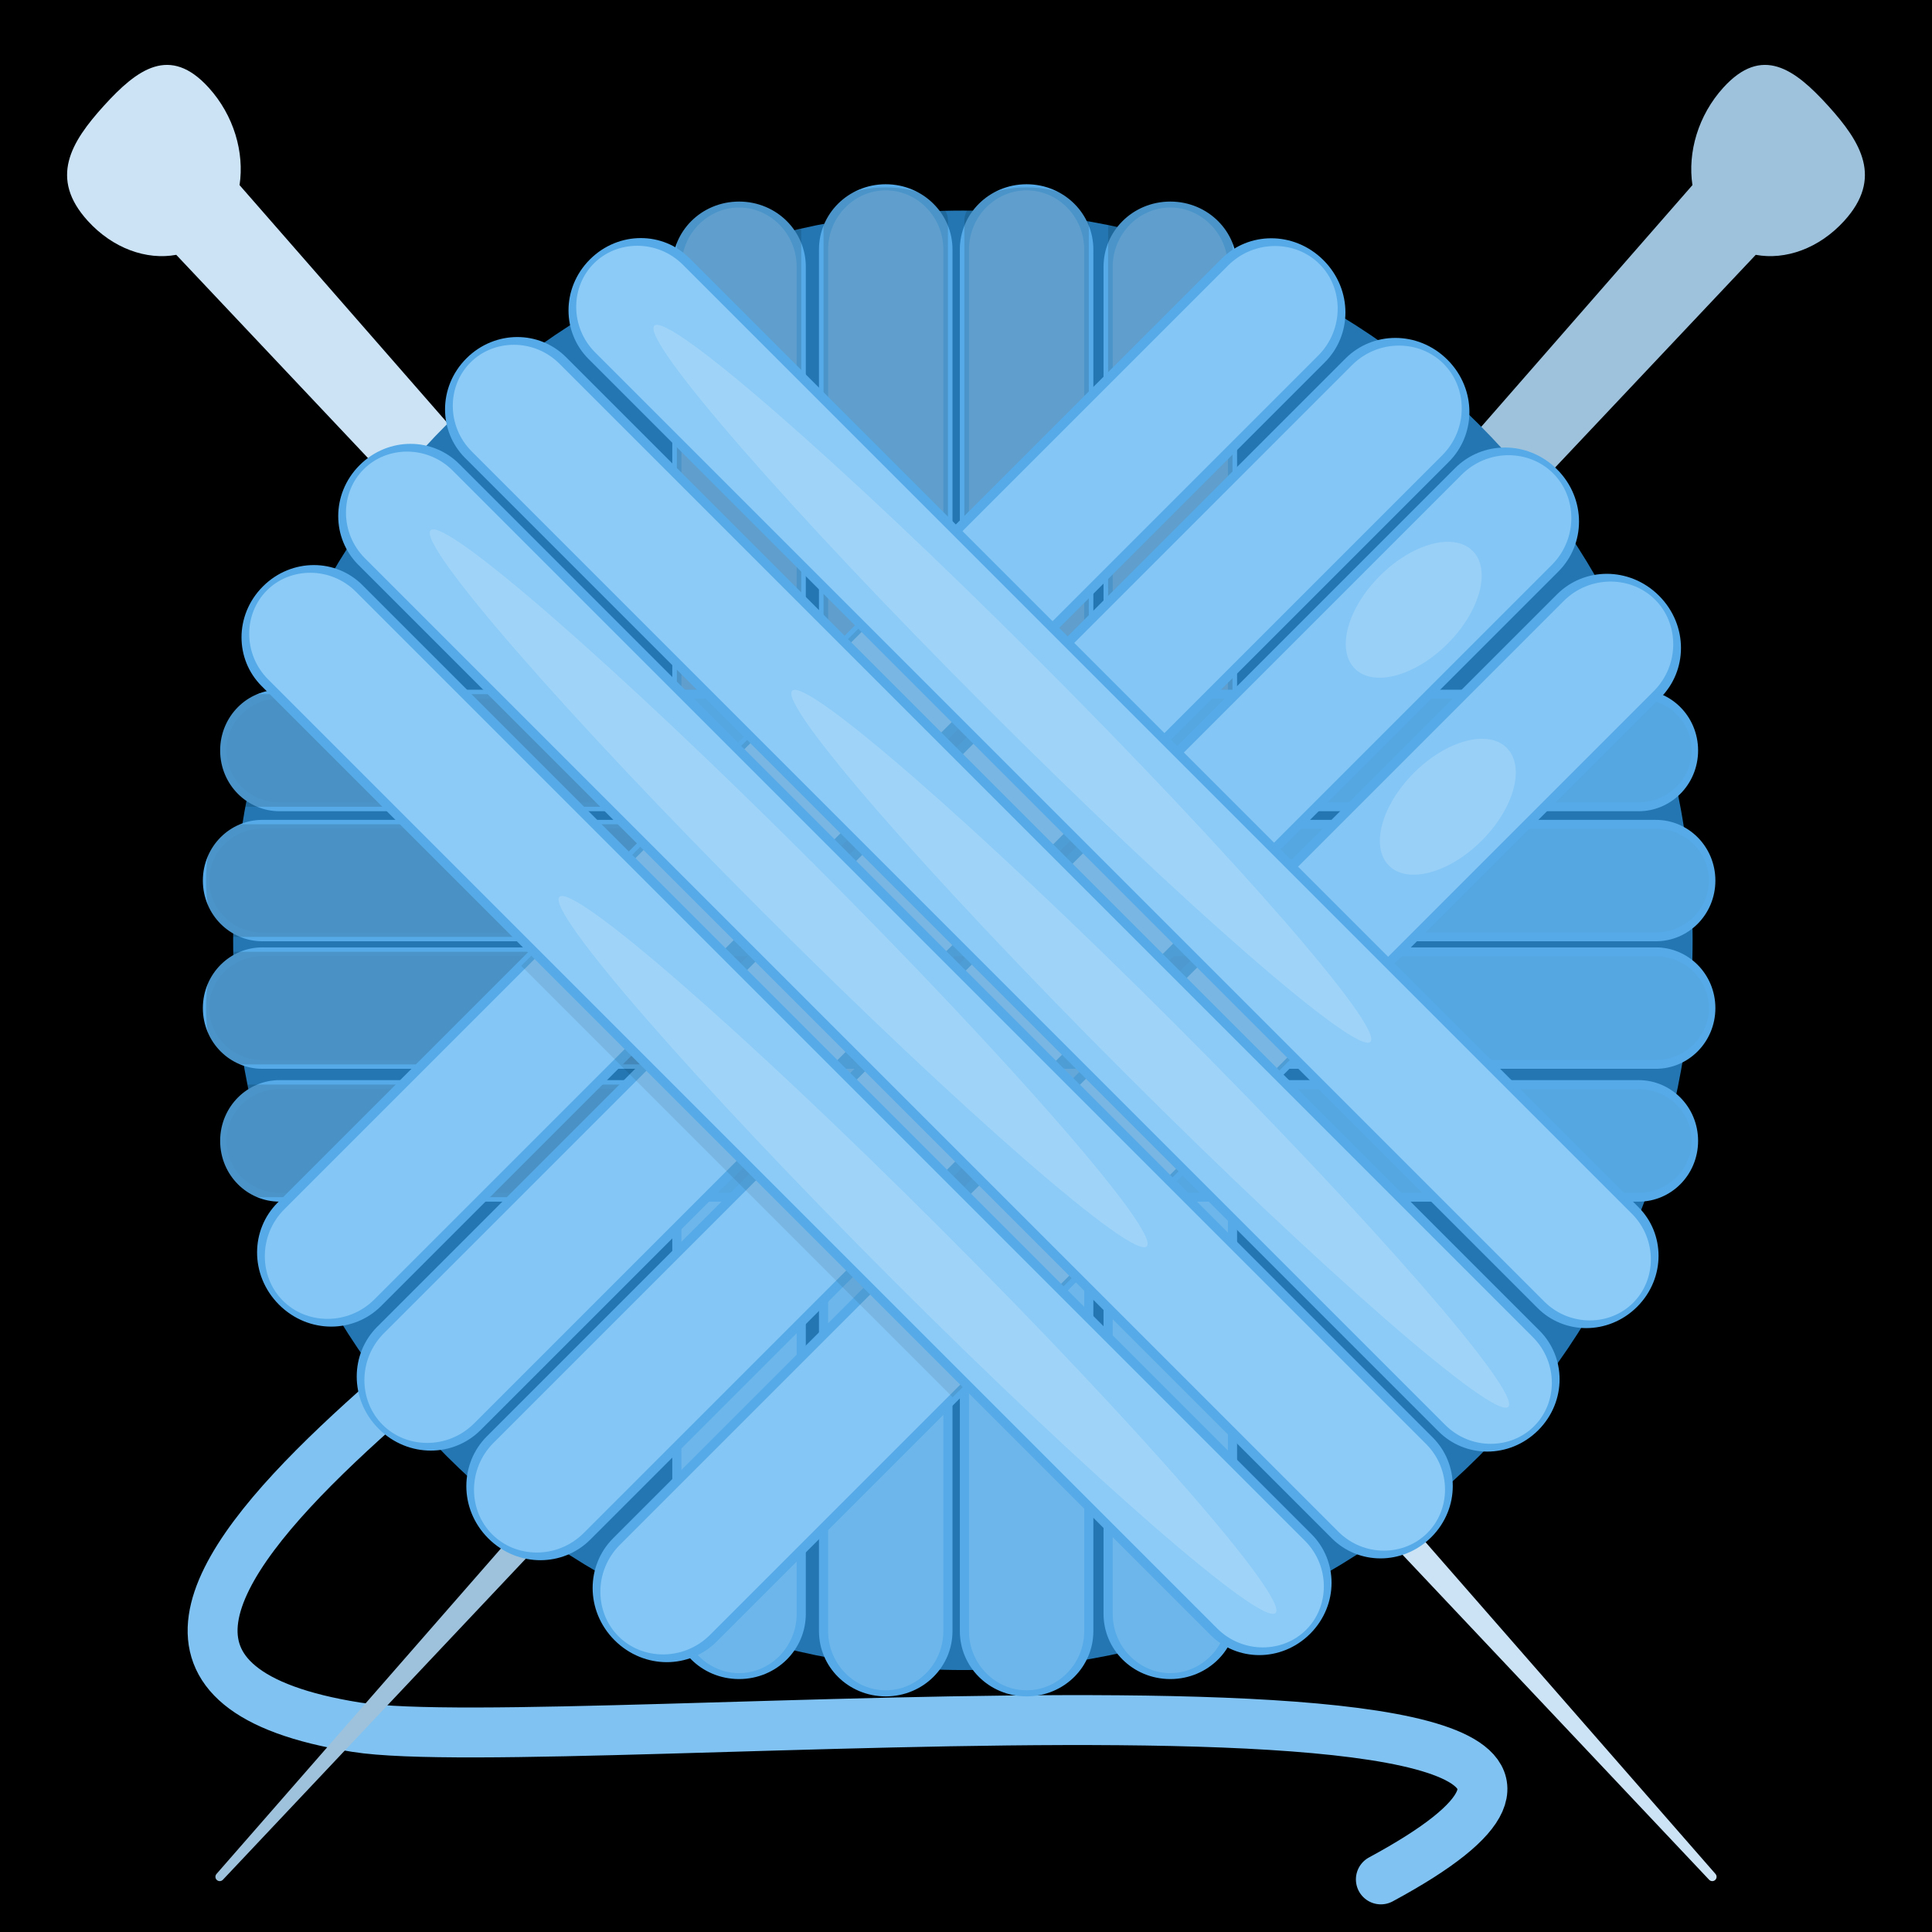
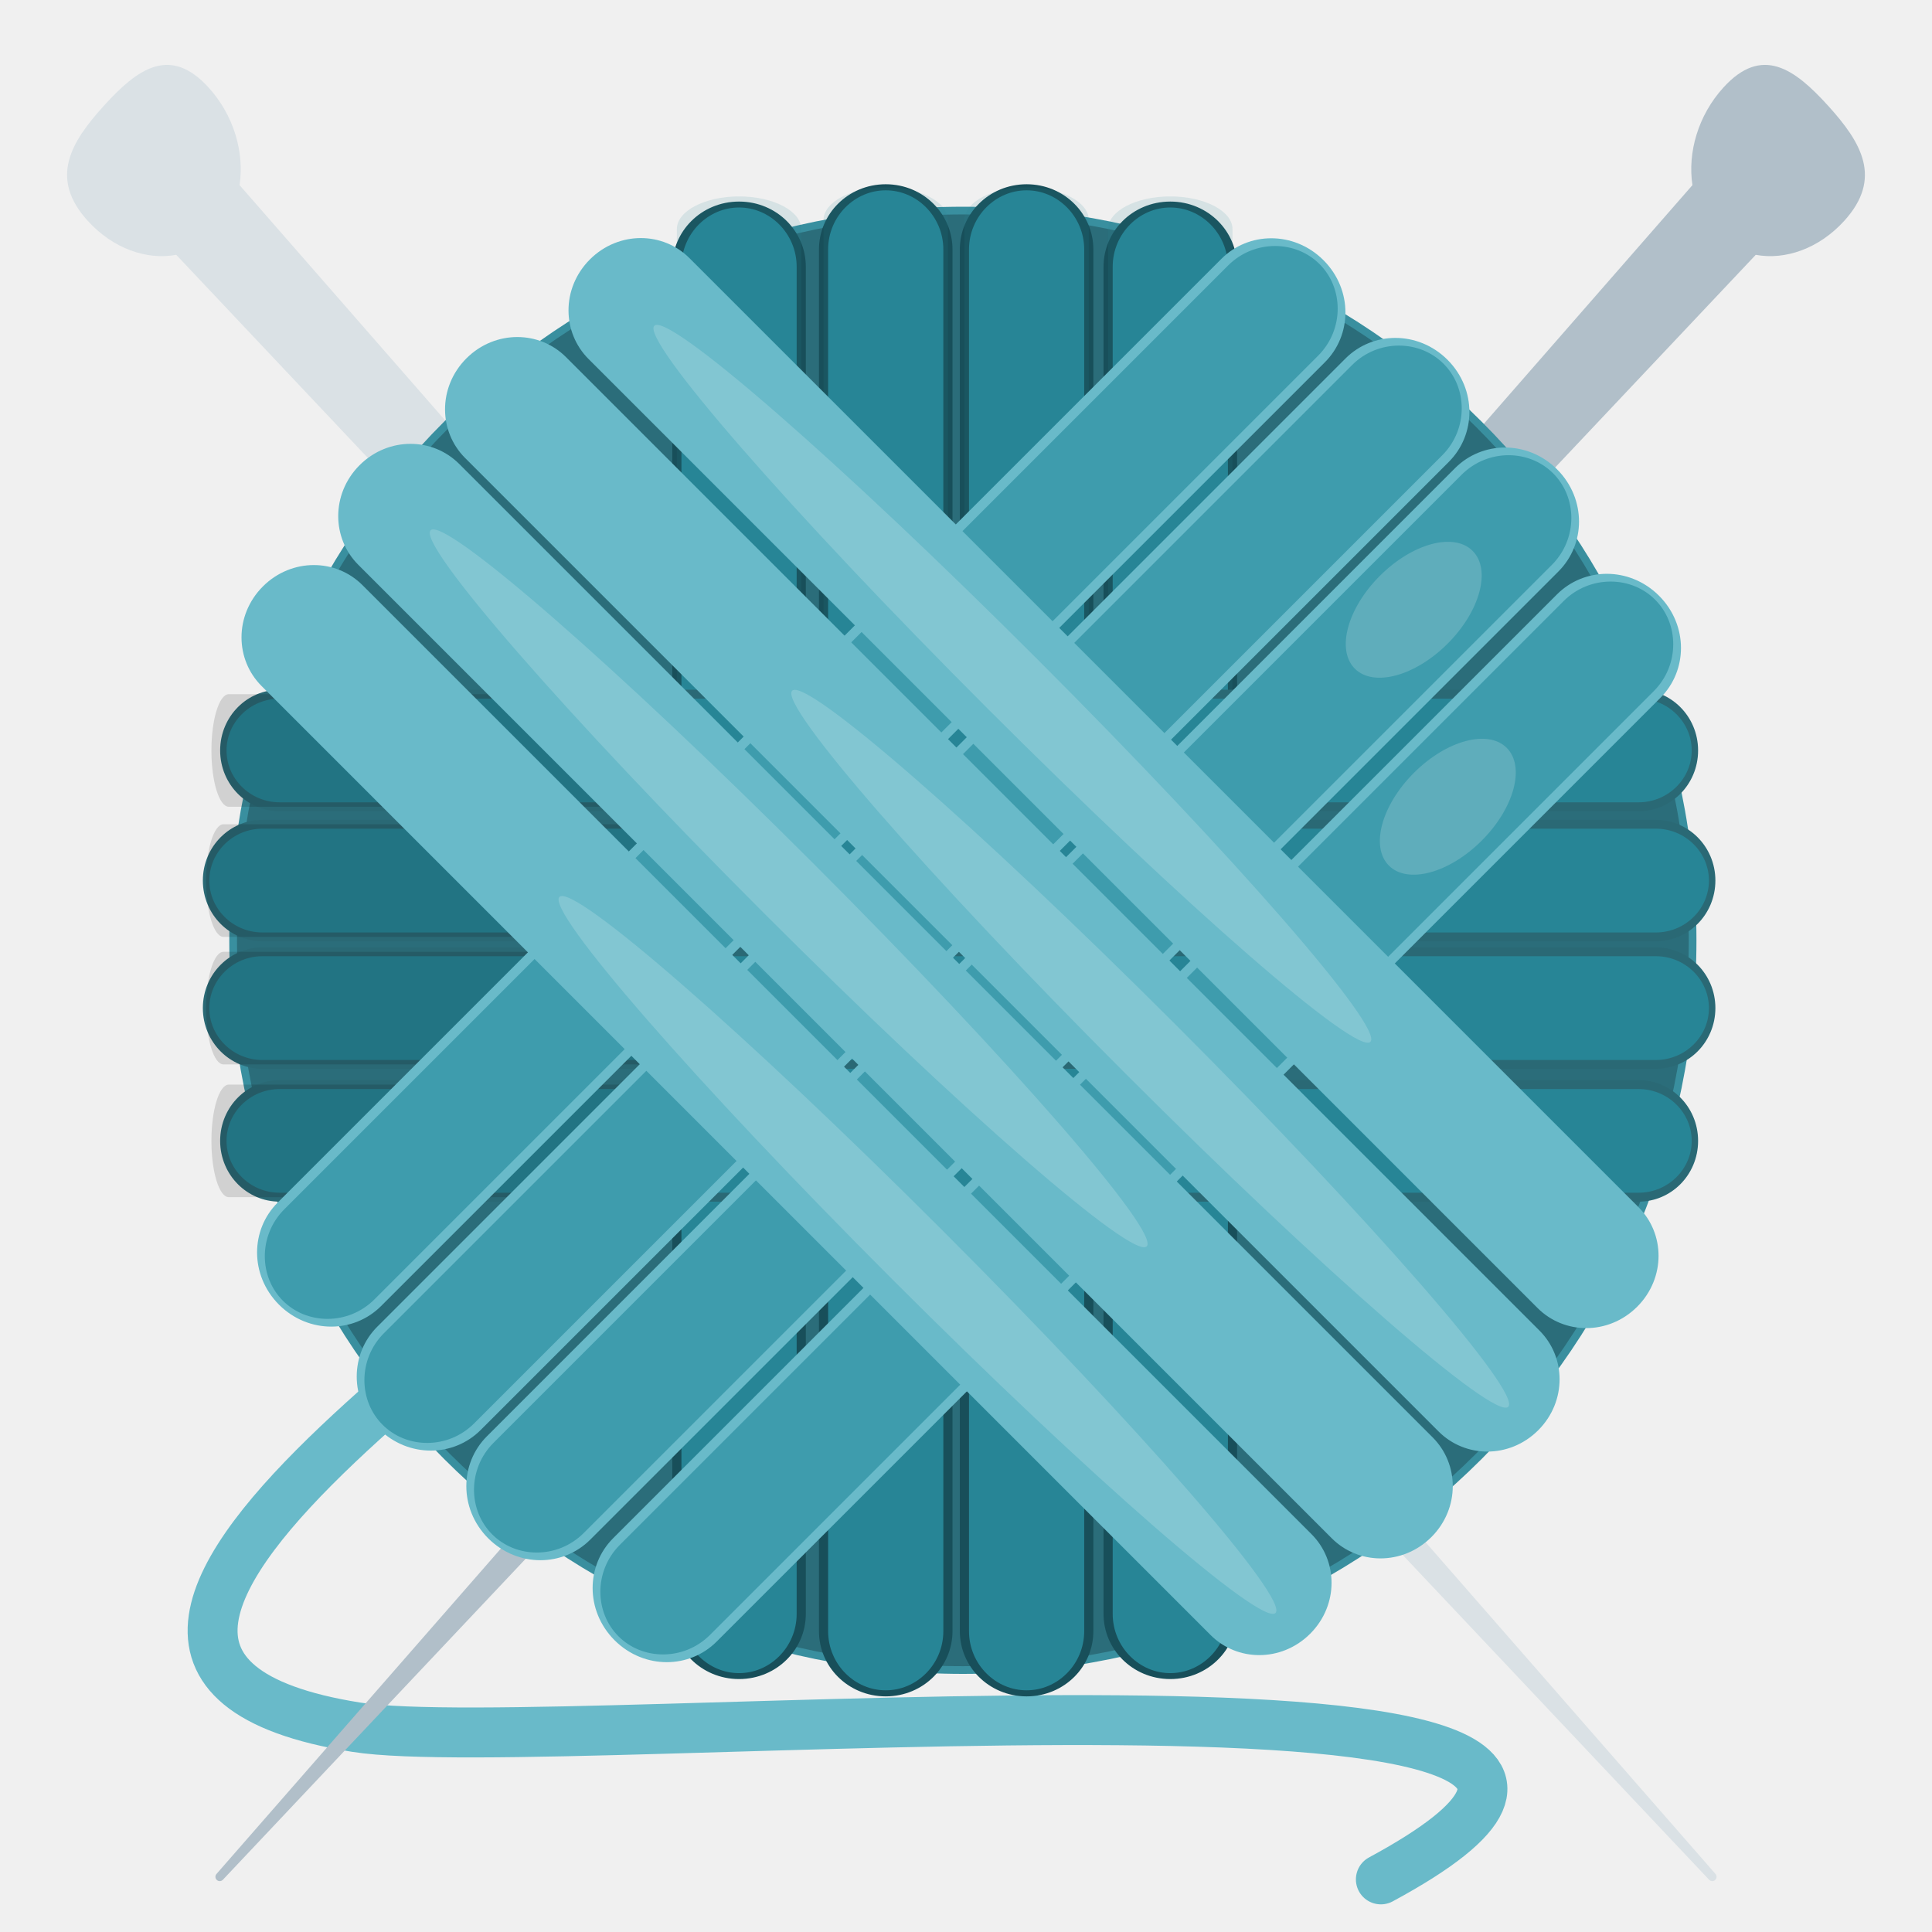
<svg xmlns="http://www.w3.org/2000/svg" width="100%" height="100%" viewBox="0 0 250 250" version="1.1" xml:space="preserve" style="fill-rule:evenodd;clip-rule:evenodd;stroke-linecap:round;stroke-linejoin:round;stroke-miterlimit:1.5;">
-   <g transform="matrix(1,0,0,1,-3.77642,-25.1761)">
-     <rect x="-34.339" y="-27.341" width="312.341" height="312.23" />
-   </g>
-   <path d="M82.538,149.844C85.973,159.783 -12.317,214.181 46.084,223.498C71.809,227.602 239.348,210.433 178.683,243.193" style="fill:none;stroke:rgb(128,194,241);stroke-width:6.46px;" />
-   <g transform="matrix(1.06995,0,0,1.17839,-12.5649,-14.1132)">
-     <g transform="matrix(-0.869318,0.869318,-1.13579,-1.13579,315.022,281.368)">
-       <path d="M23.325,230.399C25.73,231.712 27.335,234.07 27.335,236.757C27.335,240.875 23.569,241.459 18.925,241.459C14.282,241.459 10.509,240.875 10.509,236.757C10.509,234.07 12.114,231.712 14.519,230.399C14.519,230.399 17.429,113.806 18.517,70.178C18.522,70.01 18.702,69.888 18.923,69.905C19.144,69.921 19.324,70.069 19.328,70.238C20.418,113.912 23.325,230.399 23.325,230.399Z" style="fill:rgb(203,227,245);" />
+   <g>
+     <path d="M82.538,149.844C85.973,159.783 -12.317,214.181 46.084,223.498C71.809,227.602 239.348,210.433 178.683,243.193" style="fill:none;stroke:rgb(105,186,201);stroke-width:6.46px;" />
+     <g transform="matrix(1.06995,0,0,1.17839,-12.5649,-14.1132)">
+       <g transform="matrix(-0.869318,0.869318,-1.13579,-1.13579,315.022,281.368)">
+         <path d="M23.325,230.399C25.73,231.712 27.335,234.07 27.335,236.757C27.335,240.875 23.569,241.459 18.925,241.459C14.282,241.459 10.509,240.875 10.509,236.757C10.509,234.07 12.114,231.712 14.519,230.399C14.519,230.399 17.429,113.806 18.517,70.178C18.522,70.01 18.702,69.888 18.923,69.905C19.144,69.921 19.324,70.069 19.328,70.238C20.418,113.912 23.325,230.399 23.325,230.399Z" style="fill:rgb(218,225,229);" />
+       </g>
+       <g transform="matrix(0.869318,0.869318,1.13579,-1.13579,-57.88,281.368)">
+         <path d="M23.325,230.399C25.73,231.712 27.335,234.07 27.335,236.757C27.335,240.875 23.569,241.459 18.925,241.459C14.282,241.459 10.509,240.875 10.509,236.757C10.509,234.07 12.114,231.712 14.519,230.399C14.519,230.399 18.312,78.424 18.517,70.178C18.522,70.01 18.702,69.888 18.923,69.905C19.144,69.921 19.324,70.069 19.328,70.238C20.418,113.912 23.325,230.399 23.325,230.399Z" style="fill:rgb(177,191,201);" />
+       </g>
    </g>
-     <g transform="matrix(0.869318,0.869318,1.13579,-1.13579,-57.88,281.368)">
-       <path d="M23.325,230.399C25.73,231.712 27.335,234.07 27.335,236.757C27.335,240.875 23.569,241.459 18.925,241.459C14.282,241.459 10.509,240.875 10.509,236.757C10.509,234.07 12.114,231.712 14.519,230.399C14.519,230.399 18.312,78.424 18.517,70.178C18.522,70.01 18.702,69.888 18.923,69.905C19.144,69.921 19.324,70.069 19.328,70.238C20.418,113.912 23.325,230.399 23.325,230.399Z" style="fill:rgb(158,194,220);" />
+     <g transform="matrix(1.10623,0,0,1.10623,-26.2698,-34.3128)">
+       <circle cx="136.378" cy="141.009" r="85.359" style="fill:rgb(43,109,122);stroke:rgb(57,143,159);stroke-width:0.9px;" />
+     </g>
+     <g transform="matrix(1.51903,0,0,1,-68.0294,0)">
+       <g transform="matrix(1,0,0,1.00739,-33.3052,-0.748464)">
+         <path d="M158.839,32.787L158.839,210.266C158.839,214.675 156.465,218.254 153.542,218.254C150.618,218.254 148.244,214.675 148.244,210.266L148.244,32.787C148.244,28.378 150.618,24.799 153.542,24.799C156.465,24.799 158.839,28.378 158.839,32.787Z" style="fill:rgb(39,133,150);stroke:rgb(24,79,90);stroke-width:0.78px;" />
+       </g>
+       <g transform="matrix(1,0,0,1.00739,-21.3052,-0.748464)">
+         <path d="M158.839,32.787L158.839,210.266C158.839,214.675 156.465,218.254 153.542,218.254C150.618,218.254 148.244,214.675 148.244,210.266L148.244,32.787C148.244,28.378 150.618,24.799 153.542,24.799C156.465,24.799 158.839,28.378 158.839,32.787Z" style="fill:rgb(39,133,150);stroke:rgb(24,79,90);stroke-width:0.78px;" />
+       </g>
+       <g transform="matrix(1,0,0,0.984314,-9.06367,2.05562)">
+         <path d="M158.839,32.974L158.839,210.079C158.839,214.591 156.465,218.254 153.542,218.254C150.618,218.254 148.244,214.591 148.244,210.079L148.244,32.974C148.244,28.462 150.618,24.799 153.542,24.799C156.465,24.799 158.839,28.462 158.839,32.974Z" style="fill:rgb(39,133,150);stroke:rgb(24,79,90);stroke-width:0.78px;" />
+       </g>
+       <g transform="matrix(1,0,0,0.984314,-45.8,2.05562)">
+         <path d="M158.839,32.974L158.839,210.079C158.839,214.591 156.465,218.254 153.542,218.254C150.618,218.254 148.244,214.591 148.244,210.079L148.244,32.974C148.244,28.462 150.618,24.799 153.542,24.799C156.465,24.799 158.839,28.462 158.839,32.974Z" style="fill:rgb(39,133,150);stroke:rgb(24,79,90);stroke-width:0.78px;" />
+       </g>
+     </g>
+     <g transform="matrix(1.51903,0,0,0.525129,-68.0294,11.5192)">
+       <path d="M125.534,32.28L125.534,211.071C125.534,215.513 123.16,219.118 120.237,219.118C117.313,219.118 114.939,215.513 114.939,211.071L114.939,32.28C114.939,27.839 117.313,24.233 120.237,24.233C123.16,24.233 125.534,27.839 125.534,32.28ZM137.534,32.28L137.534,211.071C137.534,215.513 135.16,219.118 132.237,219.118C129.313,219.118 126.939,215.513 126.939,211.071L126.939,32.28C126.939,27.839 129.313,24.233 132.237,24.233C135.16,24.233 137.534,27.839 137.534,32.28ZM149.776,34.512L149.776,208.839C149.776,213.281 147.402,216.886 144.478,216.886C141.554,216.886 139.181,213.281 139.181,208.839L139.181,34.512C139.181,30.071 141.554,26.465 144.478,26.465C147.402,26.465 149.776,30.071 149.776,34.512ZM113.039,34.512L113.039,208.839C113.039,213.281 110.665,216.886 107.742,216.886C104.818,216.886 102.444,213.281 102.444,208.839L102.444,34.512C102.444,30.071 104.818,26.465 107.742,26.465C110.665,26.465 113.039,30.071 113.039,34.512Z" style="fill:rgb(39,133,150);fill-opacity:0.13;" />
+     </g>
+     <g transform="matrix(-8.42047e-17,-1.37517,-1,6.12323e-17,245.786,295.793)">
+       <g transform="matrix(1,0,0,1.00739,-33.3052,-0.748464)">
+         <path d="M158.839,32.03L158.839,211.023C158.839,215.014 156.465,218.254 153.542,218.254C150.618,218.254 148.244,215.014 148.244,211.023L148.244,32.03C148.244,28.039 150.618,24.799 153.542,24.799C156.465,24.799 158.839,28.039 158.839,32.03Z" style="fill:rgb(39,133,150);stroke:rgb(42,105,117);stroke-width:0.83px;" />
+       </g>
+       <g transform="matrix(1,0,0,1.00739,-21.3052,-0.748464)">
+         <path d="M158.839,32.03L158.839,211.023C158.839,215.014 156.465,218.254 153.542,218.254C150.618,218.254 148.244,215.014 148.244,211.023L148.244,32.03C148.244,28.039 150.618,24.799 153.542,24.799C156.465,24.799 158.839,28.039 158.839,32.03Z" style="fill:rgb(39,133,150);stroke:rgb(42,105,117);stroke-width:0.83px;" />
+       </g>
+       <g transform="matrix(1,0,0,0.984314,-9.06367,2.05562)">
+         <path d="M158.839,32.2L158.839,210.853C158.839,214.938 156.465,218.254 153.542,218.254C150.618,218.254 148.244,214.938 148.244,210.853L148.244,32.2C148.244,28.115 150.618,24.799 153.542,24.799C156.465,24.799 158.839,28.115 158.839,32.2Z" style="fill:rgb(39,133,150);stroke:rgb(42,105,117);stroke-width:0.84px;" />
+       </g>
+       <g transform="matrix(1,0,0,0.984314,-45.8,2.05562)">
+         <path d="M158.839,32.2L158.839,210.853C158.839,214.938 156.465,218.254 153.542,218.254C150.618,218.254 148.244,214.938 148.244,210.853L148.244,32.2C148.244,28.115 150.618,24.799 153.542,24.799C156.465,24.799 158.839,28.115 158.839,32.2Z" style="fill:rgb(39,133,150);stroke:rgb(42,105,117);stroke-width:0.84px;" />
+       </g>
+     </g>
+     <g transform="matrix(-8.42047e-17,-1.37517,-0.308898,1.89145e-17,94.3526,295.793)">
+       <path d="M125.534,31.518C125.534,27.498 123.16,24.233 120.237,24.233C117.313,24.233 114.939,27.498 114.939,31.518L114.939,211.833C114.939,215.854 117.313,219.118 120.237,219.118C123.16,219.118 125.534,215.854 125.534,211.833L125.534,31.518ZM137.534,31.518C137.534,27.498 135.16,24.233 132.237,24.233C129.313,24.233 126.939,27.498 126.939,31.518L126.939,211.833C126.939,215.854 129.313,219.118 132.237,219.118C135.16,219.118 137.534,215.854 137.534,211.833L137.534,31.518ZM149.776,33.75C149.776,29.73 147.402,26.465 144.478,26.465C141.554,26.465 139.181,29.73 139.181,33.75L139.181,209.602C139.181,213.622 141.554,216.886 144.478,216.886C147.402,216.886 149.776,213.622 149.776,209.602L149.776,33.75ZM113.039,33.75C113.039,29.73 110.665,26.465 107.742,26.465C104.818,26.465 102.444,29.73 102.444,33.75L102.444,209.602C102.444,213.622 104.818,216.886 107.742,216.886C110.665,216.886 113.039,213.622 113.039,209.602L113.039,33.75Z" style="fill-opacity:0.13;" />
+     </g>
+     <g transform="matrix(-1.18194,-1.18194,-0.707107,0.707107,360.484,185.974)">
+       <g transform="matrix(1,0,0,1.00739,-33.3052,-0.748464)">
+         <path d="M158.839,33.589L158.839,209.465C158.839,214.316 156.465,218.254 153.542,218.254C150.618,218.254 148.244,214.316 148.244,209.465L148.244,33.589C148.244,28.737 150.618,24.799 153.542,24.799C156.465,24.799 158.839,28.737 158.839,33.589Z" style="fill:rgb(62,156,173);stroke:rgb(105,186,201);stroke-width:0.72px;" />
+       </g>
+       <g transform="matrix(1,0,0,1.00739,-21.3052,-0.748464)">
+         <path d="M158.839,33.589L158.839,209.465C158.839,214.316 156.465,218.254 153.542,218.254C150.618,218.254 148.244,214.316 148.244,209.465L148.244,33.589C148.244,28.737 150.618,24.799 153.542,24.799C156.465,24.799 158.839,28.737 158.839,33.589Z" style="fill:rgb(62,156,173);stroke:rgb(105,186,201);stroke-width:0.72px;" />
+       </g>
+       <g transform="matrix(1,0,0,0.984314,-9.06367,2.05562)">
+         <path d="M158.839,33.795L158.839,209.258C158.839,214.223 156.465,218.254 153.542,218.254C150.618,218.254 148.244,214.223 148.244,209.258L148.244,33.795C148.244,28.83 150.618,24.799 153.542,24.799C156.465,24.799 158.839,28.83 158.839,33.795Z" style="fill:rgb(62,156,173);stroke:rgb(105,186,201);stroke-width:0.73px;" />
+       </g>
+       <g transform="matrix(1,0,0,0.984314,-45.8,2.05562)">
+         <path d="M158.839,33.795L158.839,209.258C158.839,214.223 156.465,218.254 153.542,218.254C150.618,218.254 148.244,214.223 148.244,209.258L148.244,33.795C148.244,28.83 150.618,24.799 153.542,24.799C156.465,24.799 158.839,28.83 158.839,33.795Z" style="fill:rgb(62,156,173);stroke:rgb(105,186,201);stroke-width:0.73px;" />
+       </g>
+     </g>
+     <g transform="matrix(-1.1518,1.1518,0.708974,0.708974,181.922,-109.03)">
+       <g transform="matrix(1,0,0,1.00739,-33.3052,-0.748464)">
+         <path d="M158.839,33.342L158.839,209.711C158.839,214.426 156.465,218.254 153.542,218.254C150.618,218.254 148.244,214.426 148.244,209.711L148.244,33.342C148.244,28.627 150.618,24.799 153.542,24.799C156.465,24.799 158.839,28.627 158.839,33.342Z" style="fill:rgb(105,186,201);stroke:rgb(105,186,201);stroke-width:0.74px;" />
+       </g>
+       <g transform="matrix(1,0,0,1.00739,-21.3052,-0.748464)">
+         <path d="M158.839,33.342L158.839,209.711C158.839,214.426 156.465,218.254 153.542,218.254C150.618,218.254 148.244,214.426 148.244,209.711L148.244,33.342C148.244,28.627 150.618,24.799 153.542,24.799C156.465,24.799 158.839,28.627 158.839,33.342Z" style="fill:rgb(105,186,201);stroke:rgb(105,186,201);stroke-width:0.74px;" />
+       </g>
+       <g transform="matrix(1,0,0,0.984314,-9.06367,2.05562)">
+         <path d="M158.839,33.542L158.839,209.511C158.839,214.337 156.465,218.254 153.542,218.254C150.618,218.254 148.244,214.337 148.244,209.511L148.244,33.542C148.244,28.716 150.618,24.799 153.542,24.799C156.465,24.799 158.839,28.716 158.839,33.542Z" style="fill:rgb(105,186,201);stroke:rgb(105,186,201);stroke-width:0.74px;" />
+       </g>
+       <g transform="matrix(1,0,0,0.984314,-45.8,2.05562)">
+         <path d="M158.839,33.542L158.839,209.511C158.839,214.337 156.465,218.254 153.542,218.254C150.618,218.254 148.244,214.337 148.244,209.511L148.244,33.542C148.244,28.716 150.618,24.799 153.542,24.799C156.465,24.799 158.839,28.716 158.839,33.542Z" style="fill:rgb(105,186,201);stroke:rgb(105,186,201);stroke-width:0.74px;" />
+       </g>
+     </g>
+     <g transform="matrix(0.481486,-0.481486,1.08459,1.08459,-21.2245,83.3314)">
+       <ellipse cx="152.729" cy="72.551" rx="6.657" ry="42.717" style="fill:white;fill-opacity:0.17;" />
+     </g>
+     <g transform="matrix(0.481486,-0.481486,1.08459,1.08459,-50.1715,109.797)">
+       <ellipse cx="152.729" cy="72.551" rx="6.657" ry="42.717" style="fill:white;fill-opacity:0.17;" />
+     </g>
+     <g transform="matrix(0.481486,-0.481486,1.08459,1.08459,-33.5051,157.238)">
+       <ellipse cx="152.729" cy="72.551" rx="6.657" ry="42.717" style="fill:white;fill-opacity:0.17;" />
+     </g>
+     <g transform="matrix(0.481486,-0.481486,1.08459,1.08459,-3.38942,130.558)">
+       <ellipse cx="152.729" cy="72.551" rx="6.657" ry="42.717" style="fill:white;fill-opacity:0.17;" />
+     </g>
+     <g transform="matrix(0.483306,0.483306,-0.707107,0.707107,148.601,-69.8298)">
+       <ellipse cx="189.392" cy="80.892" rx="9.076" ry="10.778" style="fill:white;fill-opacity:0.17;" />
+     </g>
+     <g transform="matrix(0.483306,0.483306,-0.707107,0.707107,153.012,-44.3424)">
+       <ellipse cx="189.392" cy="80.892" rx="9.076" ry="10.778" style="fill:white;fill-opacity:0.17;" />
    </g>
  </g>
-   <g transform="matrix(1.10623,0,0,1.10623,-26.2698,-34.3128)">
-     <circle cx="136.378" cy="141.009" r="85.359" style="fill:rgb(35,118,178);" />
-   </g>
-   <g transform="matrix(1.51903,0,0,1,-68.0294,0)">
-     <g transform="matrix(1,0,0,1.00739,-33.3052,-0.748464)">
-       <path d="M158.839,32.787L158.839,210.266C158.839,214.675 156.465,218.254 153.542,218.254C150.618,218.254 148.244,214.675 148.244,210.266L148.244,32.787C148.244,28.378 150.618,24.799 153.542,24.799C156.465,24.799 158.839,28.378 158.839,32.787Z" style="fill:rgb(109,182,235);stroke:rgb(85,170,231);stroke-width:0.78px;" />
-     </g>
-     <g transform="matrix(1,0,0,1.00739,-21.3052,-0.748464)">
-       <path d="M158.839,32.787L158.839,210.266C158.839,214.675 156.465,218.254 153.542,218.254C150.618,218.254 148.244,214.675 148.244,210.266L148.244,32.787C148.244,28.378 150.618,24.799 153.542,24.799C156.465,24.799 158.839,28.378 158.839,32.787Z" style="fill:rgb(109,182,235);stroke:rgb(85,170,231);stroke-width:0.78px;" />
-     </g>
-     <g transform="matrix(1,0,0,0.984314,-9.06367,2.05562)">
-       <path d="M158.839,32.974L158.839,210.079C158.839,214.591 156.465,218.254 153.542,218.254C150.618,218.254 148.244,214.591 148.244,210.079L148.244,32.974C148.244,28.462 150.618,24.799 153.542,24.799C156.465,24.799 158.839,28.462 158.839,32.974Z" style="fill:rgb(109,182,235);stroke:rgb(85,170,231);stroke-width:0.78px;" />
-     </g>
-     <g transform="matrix(1,0,0,0.984314,-45.8,2.05562)">
-       <path d="M158.839,32.974L158.839,210.079C158.839,214.591 156.465,218.254 153.542,218.254C150.618,218.254 148.244,214.591 148.244,210.079L148.244,32.974C148.244,28.462 150.618,24.799 153.542,24.799C156.465,24.799 158.839,28.462 158.839,32.974Z" style="fill:rgb(109,182,235);stroke:rgb(85,170,231);stroke-width:0.78px;" />
-     </g>
-   </g>
-   <g transform="matrix(1.51903,0,0,0.525129,-68.0294,11.5192)">
-     <path d="M125.534,32.28L125.534,211.071C125.534,215.513 123.16,219.118 120.237,219.118C117.313,219.118 114.939,215.513 114.939,211.071L114.939,32.28C114.939,27.839 117.313,24.233 120.237,24.233C123.16,24.233 125.534,27.839 125.534,32.28ZM137.534,32.28L137.534,211.071C137.534,215.513 135.16,219.118 132.237,219.118C129.313,219.118 126.939,215.513 126.939,211.071L126.939,32.28C126.939,27.839 129.313,24.233 132.237,24.233C135.16,24.233 137.534,27.839 137.534,32.28ZM149.776,34.512L149.776,208.839C149.776,213.281 147.402,216.886 144.478,216.886C141.554,216.886 139.181,213.281 139.181,208.839L139.181,34.512C139.181,30.071 141.554,26.465 144.478,26.465C147.402,26.465 149.776,30.071 149.776,34.512ZM113.039,34.512L113.039,208.839C113.039,213.281 110.665,216.886 107.742,216.886C104.818,216.886 102.444,213.281 102.444,208.839L102.444,34.512C102.444,30.071 104.818,26.465 107.742,26.465C110.665,26.465 113.039,30.071 113.039,34.512Z" style="fill-opacity:0.13;" />
-   </g>
-   <g transform="matrix(-8.42047e-17,-1.37517,-1,6.12323e-17,245.786,295.793)">
-     <g transform="matrix(1,0,0,1.00739,-33.3052,-0.748464)">
-       <path d="M158.839,32.03L158.839,211.023C158.839,215.014 156.465,218.254 153.542,218.254C150.618,218.254 148.244,215.014 148.244,211.023L148.244,32.03C148.244,28.039 150.618,24.799 153.542,24.799C156.465,24.799 158.839,28.039 158.839,32.03Z" style="fill:rgb(85,167,226);stroke:rgb(85,170,231);stroke-width:0.83px;" />
-     </g>
-     <g transform="matrix(1,0,0,1.00739,-21.3052,-0.748464)">
-       <path d="M158.839,32.03L158.839,211.023C158.839,215.014 156.465,218.254 153.542,218.254C150.618,218.254 148.244,215.014 148.244,211.023L148.244,32.03C148.244,28.039 150.618,24.799 153.542,24.799C156.465,24.799 158.839,28.039 158.839,32.03Z" style="fill:rgb(85,167,226);stroke:rgb(85,170,231);stroke-width:0.83px;" />
-     </g>
-     <g transform="matrix(1,0,0,0.984314,-9.06367,2.05562)">
-       <path d="M158.839,32.2L158.839,210.853C158.839,214.938 156.465,218.254 153.542,218.254C150.618,218.254 148.244,214.938 148.244,210.853L148.244,32.2C148.244,28.115 150.618,24.799 153.542,24.799C156.465,24.799 158.839,28.115 158.839,32.2Z" style="fill:rgb(85,167,226);stroke:rgb(85,170,231);stroke-width:0.84px;" />
-     </g>
-     <g transform="matrix(1,0,0,0.984314,-45.8,2.05562)">
-       <path d="M158.839,32.2L158.839,210.853C158.839,214.938 156.465,218.254 153.542,218.254C150.618,218.254 148.244,214.938 148.244,210.853L148.244,32.2C148.244,28.115 150.618,24.799 153.542,24.799C156.465,24.799 158.839,28.115 158.839,32.2Z" style="fill:rgb(85,167,226);stroke:rgb(85,170,231);stroke-width:0.84px;" />
-     </g>
-   </g>
-   <g transform="matrix(-8.42047e-17,-1.37517,-0.308898,1.89145e-17,94.3526,295.793)">
-     <path d="M125.534,31.518C125.534,27.498 123.16,24.233 120.237,24.233C117.313,24.233 114.939,27.498 114.939,31.518L114.939,211.833C114.939,215.854 117.313,219.118 120.237,219.118C123.16,219.118 125.534,215.854 125.534,211.833L125.534,31.518ZM137.534,31.518C137.534,27.498 135.16,24.233 132.237,24.233C129.313,24.233 126.939,27.498 126.939,31.518L126.939,211.833C126.939,215.854 129.313,219.118 132.237,219.118C135.16,219.118 137.534,215.854 137.534,211.833L137.534,31.518ZM149.776,33.75C149.776,29.73 147.402,26.465 144.478,26.465C141.554,26.465 139.181,29.73 139.181,33.75L139.181,209.602C139.181,213.622 141.554,216.886 144.478,216.886C147.402,216.886 149.776,213.622 149.776,209.602L149.776,33.75ZM113.039,33.75C113.039,29.73 110.665,26.465 107.742,26.465C104.818,26.465 102.444,29.73 102.444,33.75L102.444,209.602C102.444,213.622 104.818,216.886 107.742,216.886C110.665,216.886 113.039,213.622 113.039,209.602L113.039,33.75Z" style="fill-opacity:0.13;" />
-   </g>
-   <g transform="matrix(-1.18194,-1.18194,-0.707107,0.707107,360.484,185.974)">
-     <g transform="matrix(1,0,0,1.00739,-33.3052,-0.748464)">
-       <path d="M158.839,33.589L158.839,209.465C158.839,214.316 156.465,218.254 153.542,218.254C150.618,218.254 148.244,214.316 148.244,209.465L148.244,33.589C148.244,28.737 150.618,24.799 153.542,24.799C156.465,24.799 158.839,28.737 158.839,33.589Z" style="fill:rgb(132,198,246);stroke:rgb(85,170,231);stroke-width:0.72px;" />
-     </g>
-     <g transform="matrix(1,0,0,1.00739,-21.3052,-0.748464)">
-       <path d="M158.839,33.589L158.839,209.465C158.839,214.316 156.465,218.254 153.542,218.254C150.618,218.254 148.244,214.316 148.244,209.465L148.244,33.589C148.244,28.737 150.618,24.799 153.542,24.799C156.465,24.799 158.839,28.737 158.839,33.589Z" style="fill:rgb(132,198,246);stroke:rgb(85,170,231);stroke-width:0.72px;" />
-     </g>
-     <g transform="matrix(1,0,0,0.984314,-9.06367,2.05562)">
-       <path d="M158.839,33.795L158.839,209.258C158.839,214.223 156.465,218.254 153.542,218.254C150.618,218.254 148.244,214.223 148.244,209.258L148.244,33.795C148.244,28.83 150.618,24.799 153.542,24.799C156.465,24.799 158.839,28.83 158.839,33.795Z" style="fill:rgb(132,198,246);stroke:rgb(85,170,231);stroke-width:0.73px;" />
-     </g>
-     <g transform="matrix(1,0,0,0.984314,-45.8,2.05562)">
-       <path d="M158.839,33.795L158.839,209.258C158.839,214.223 156.465,218.254 153.542,218.254C150.618,218.254 148.244,214.223 148.244,209.258L148.244,33.795C148.244,28.83 150.618,24.799 153.542,24.799C156.465,24.799 158.839,28.83 158.839,33.795Z" style="fill:rgb(132,198,246);stroke:rgb(85,170,231);stroke-width:0.73px;" />
-     </g>
-     <g transform="matrix(-2.23264e-17,-0.688145,-0.424906,-3.18623e-16,178.385,212.077)">
-       <rect x="69.755" y="67.355" width="115.66" height="111.146" style="fill-opacity:0.08;" />
-     </g>
-   </g>
-   <g transform="matrix(-1.1518,1.1518,0.708974,0.708974,181.922,-109.03)">
-     <g transform="matrix(1,0,0,1.00739,-33.3052,-0.748464)">
-       <path d="M158.839,33.342L158.839,209.711C158.839,214.426 156.465,218.254 153.542,218.254C150.618,218.254 148.244,214.426 148.244,209.711L148.244,33.342C148.244,28.627 150.618,24.799 153.542,24.799C156.465,24.799 158.839,28.627 158.839,33.342Z" style="fill:rgb(140,203,247);stroke:rgb(85,170,231);stroke-width:0.74px;" />
-     </g>
-     <g transform="matrix(1,0,0,1.00739,-21.3052,-0.748464)">
-       <path d="M158.839,33.342L158.839,209.711C158.839,214.426 156.465,218.254 153.542,218.254C150.618,218.254 148.244,214.426 148.244,209.711L148.244,33.342C148.244,28.627 150.618,24.799 153.542,24.799C156.465,24.799 158.839,28.627 158.839,33.342Z" style="fill:rgb(140,203,247);stroke:rgb(85,170,231);stroke-width:0.74px;" />
-     </g>
-     <g transform="matrix(1,0,0,0.984314,-9.06367,2.05562)">
-       <path d="M158.839,33.542L158.839,209.511C158.839,214.337 156.465,218.254 153.542,218.254C150.618,218.254 148.244,214.337 148.244,209.511L148.244,33.542C148.244,28.716 150.618,24.799 153.542,24.799C156.465,24.799 158.839,28.716 158.839,33.542Z" style="fill:rgb(140,203,247);stroke:rgb(85,170,231);stroke-width:0.74px;" />
-     </g>
-     <g transform="matrix(1,0,0,0.984314,-45.8,2.05562)">
-       <path d="M158.839,33.542L158.839,209.511C158.839,214.337 156.465,218.254 153.542,218.254C150.618,218.254 148.244,214.337 148.244,209.511L148.244,33.542C148.244,28.716 150.618,24.799 153.542,24.799C156.465,24.799 158.839,28.716 158.839,33.542Z" style="fill:rgb(140,203,247);stroke:rgb(85,170,231);stroke-width:0.74px;" />
-     </g>
-   </g>
-   <g transform="matrix(0.481486,-0.481486,1.08459,1.08459,-21.2245,83.3314)">
-     <ellipse cx="152.729" cy="72.551" rx="6.657" ry="42.717" style="fill:white;fill-opacity:0.17;" />
-   </g>
-   <g transform="matrix(0.481486,-0.481486,1.08459,1.08459,-50.1715,109.797)">
-     <ellipse cx="152.729" cy="72.551" rx="6.657" ry="42.717" style="fill:white;fill-opacity:0.17;" />
-   </g>
-   <g transform="matrix(0.481486,-0.481486,1.08459,1.08459,-33.5051,157.238)">
-     <ellipse cx="152.729" cy="72.551" rx="6.657" ry="42.717" style="fill:white;fill-opacity:0.17;" />
-   </g>
-   <g transform="matrix(0.481486,-0.481486,1.08459,1.08459,-3.38942,130.558)">
-     <ellipse cx="152.729" cy="72.551" rx="6.657" ry="42.717" style="fill:white;fill-opacity:0.17;" />
-   </g>
-   <g transform="matrix(0.483306,0.483306,-0.707107,0.707107,148.601,-69.8298)">
-     <ellipse cx="189.392" cy="80.892" rx="9.076" ry="10.778" style="fill:white;fill-opacity:0.17;" />
-   </g>
-   <g transform="matrix(0.483306,0.483306,-0.707107,0.707107,153.012,-44.3424)">
-     <ellipse cx="189.392" cy="80.892" rx="9.076" ry="10.778" style="fill:white;fill-opacity:0.17;" />
-   </g>
</svg>
